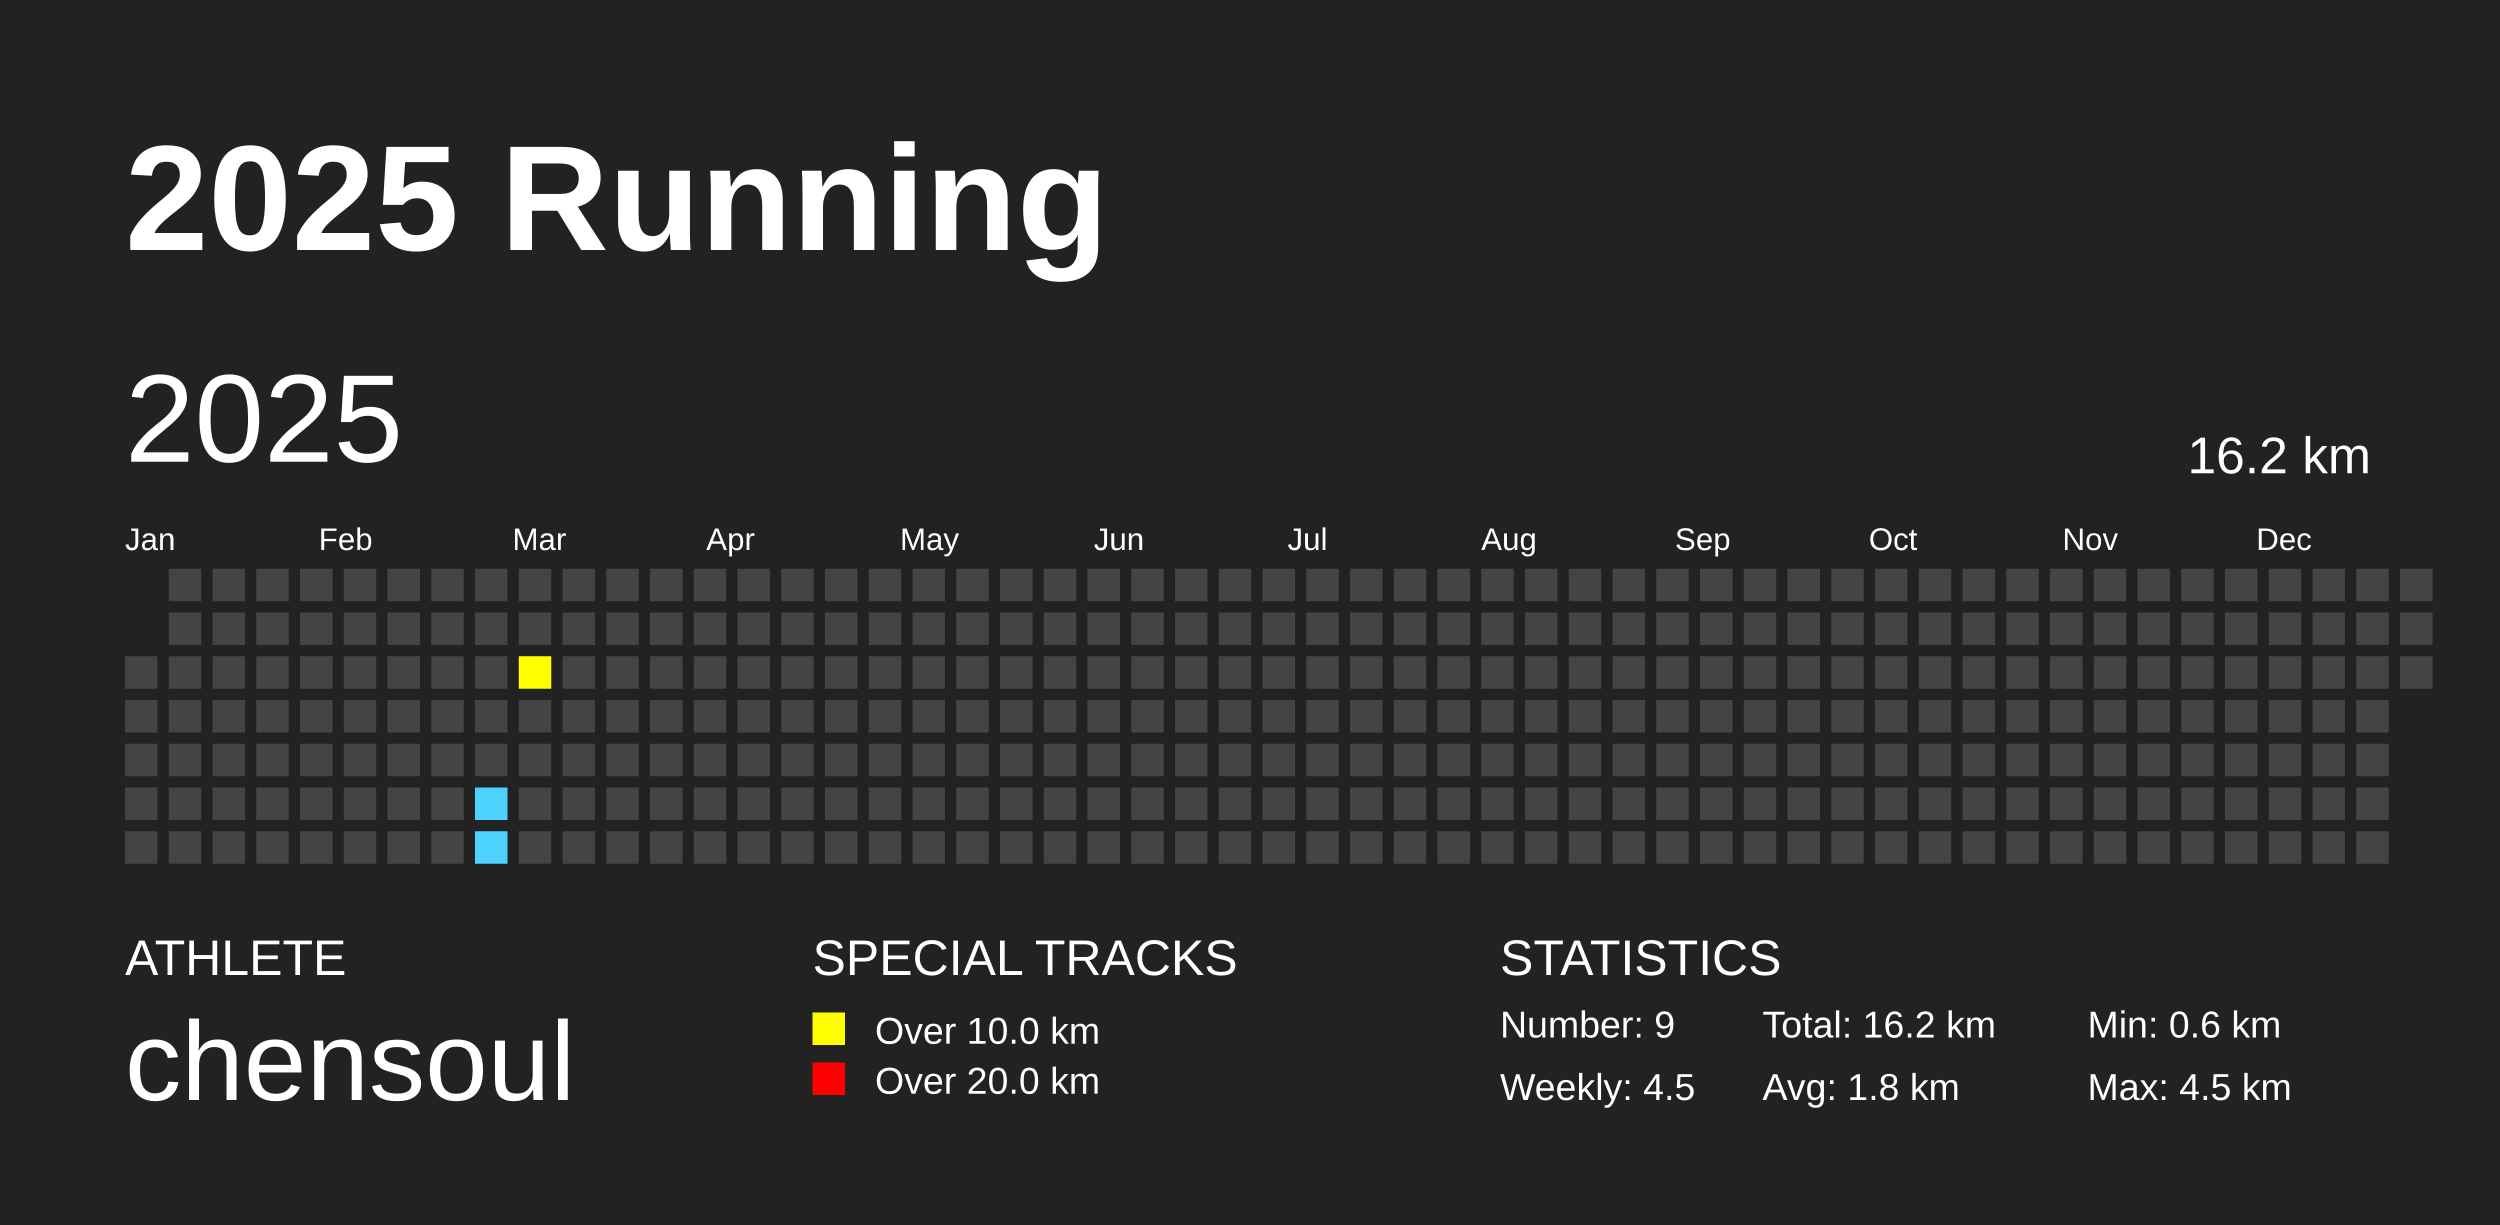
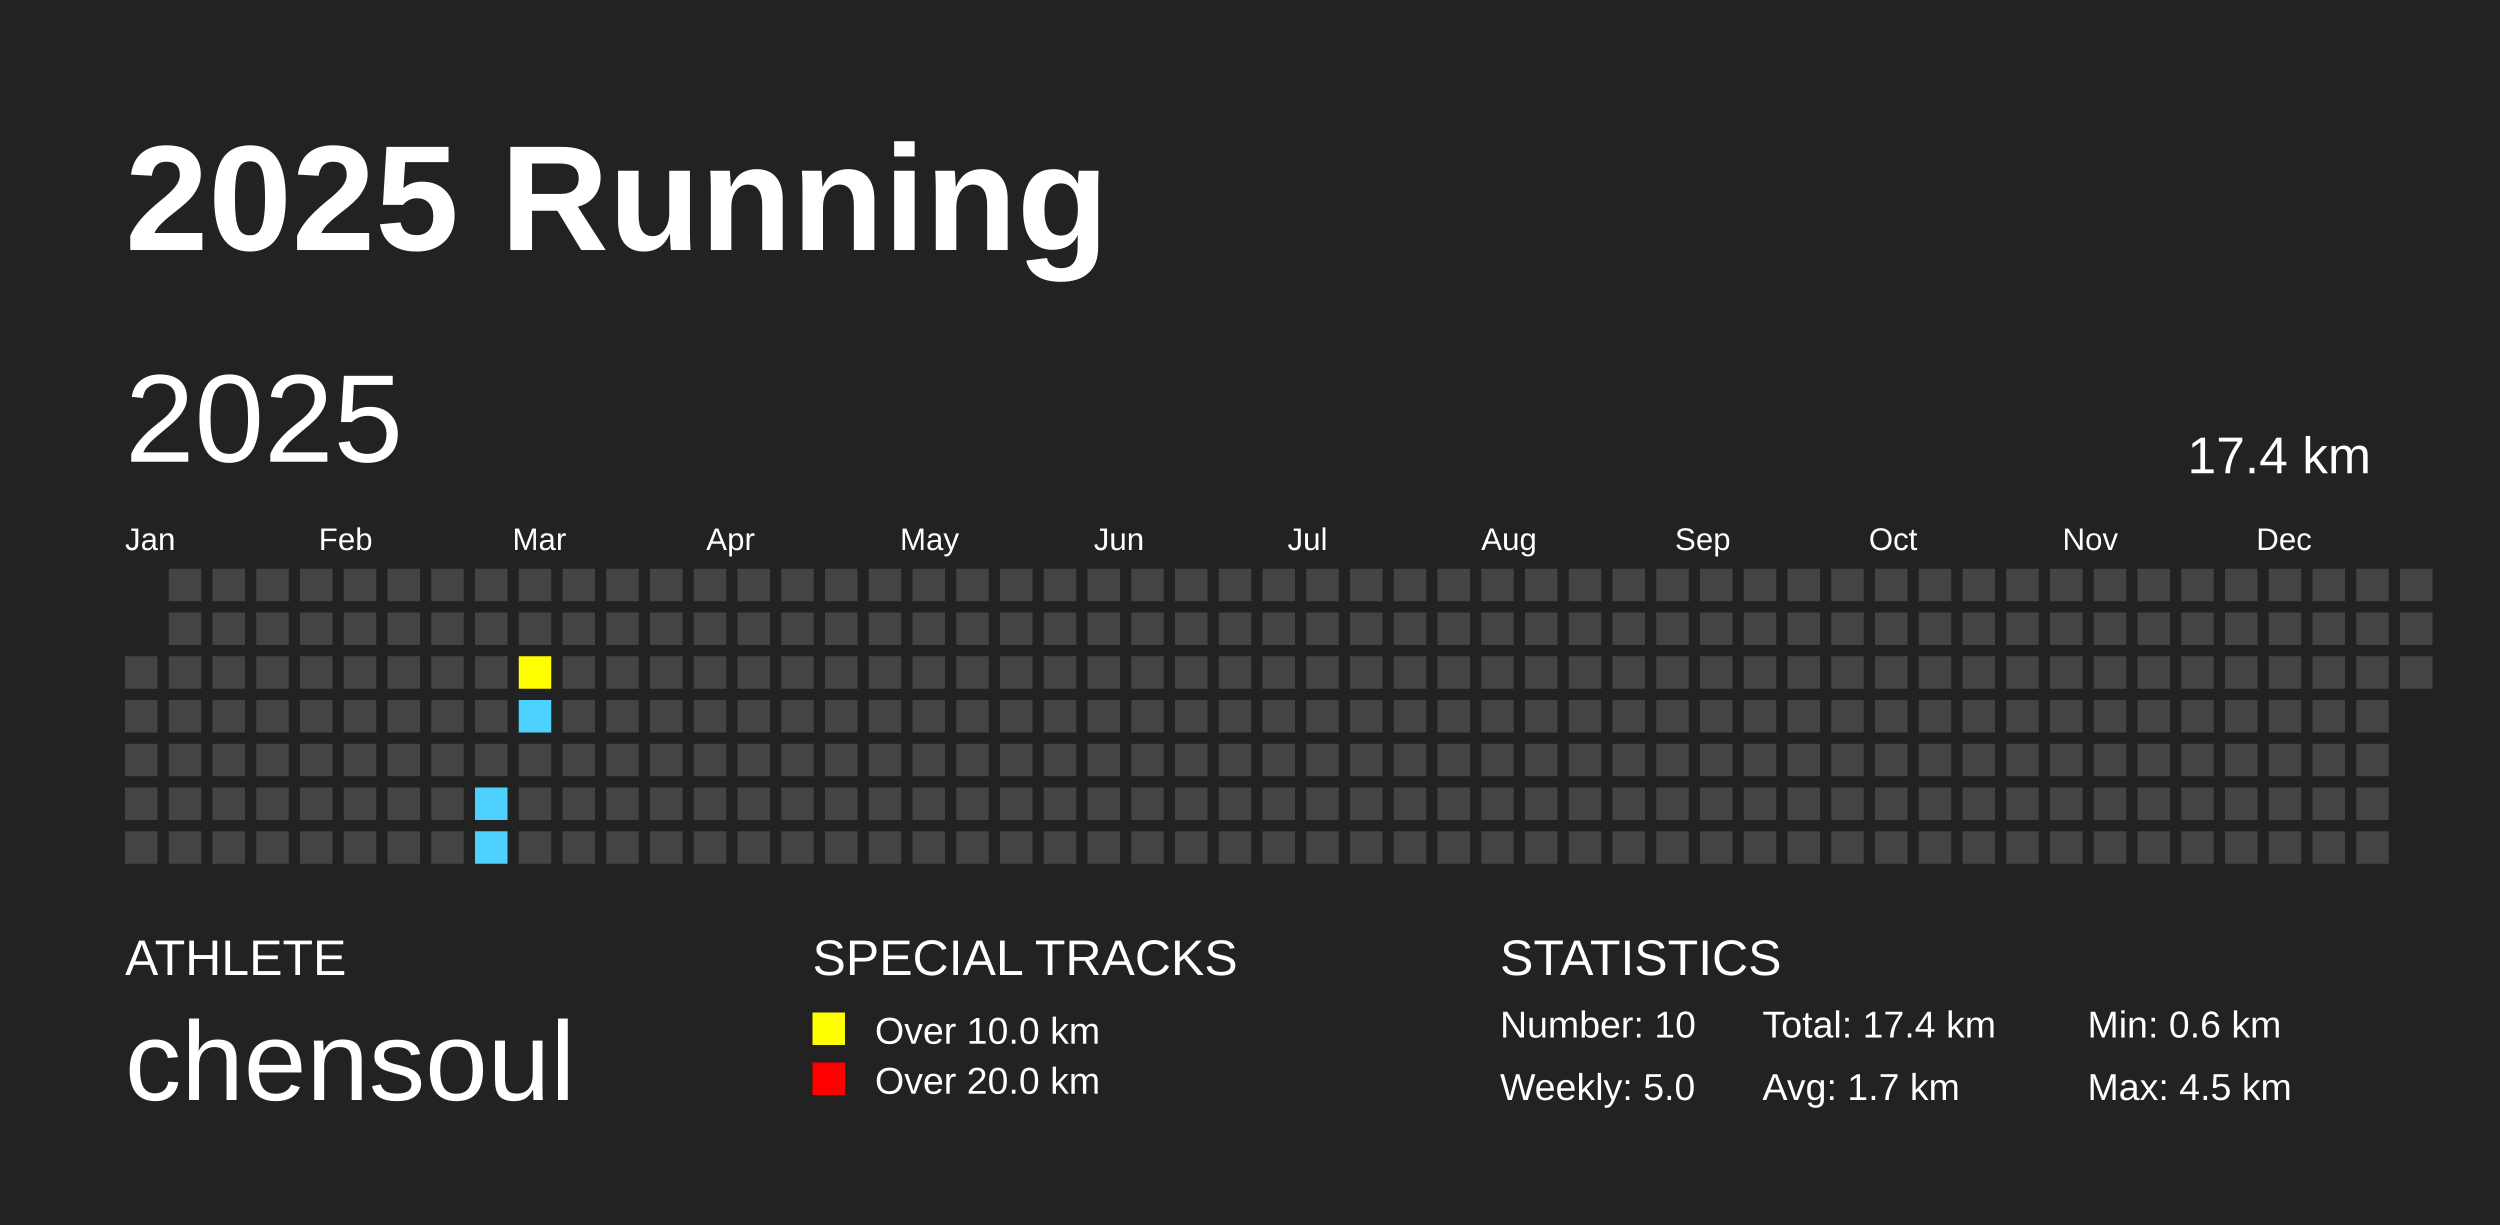
<svg xmlns="http://www.w3.org/2000/svg" baseProfile="full" height="98mm" version="1.1" viewBox="0,0,200,98" width="200mm">
  <defs />
  <rect fill="#222222" height="98" width="200" x="0" y="0" />
  <text fill="#FFFFFF" style="font-size:12px; font-family:Arial; font-weight:bold;" x="10" y="20">2025 Running</text>
  <text fill="#FFFFFF" style="font-size:4px; font-family:Arial" x="10" y="78">ATHLETE</text>
  <text fill="#FFFFFF" style="font-size:9px; font-family:Arial" x="10" y="88">chensoul</text>
  <text fill="#FFFFFF" style="font-size:4px; font-family:Arial" x="65" y="78">SPECIAL TRACKS</text>
  <rect fill="yellow" height="2.6" width="2.6" x="65" y="81" />
  <text fill="#FFFFFF" style="font-size:3px; font-family:Arial" x="70" y="83.5">Over 10.0 km</text>
  <rect fill="red" height="2.6" width="2.6" x="65" y="85" />
  <text fill="#FFFFFF" style="font-size:3px; font-family:Arial" x="70" y="87.5">Over 20.0 km</text>
  <text fill="#FFFFFF" style="font-size:4px; font-family:Arial" x="120" y="78">STATISTICS</text>
-   <text fill="#FFFFFF" style="font-size:3px; font-family:Arial" x="120" y="83">Number: 9</text>
-   <text fill="#FFFFFF" style="font-size:3px; font-family:Arial" x="120" y="88">Weekly: 4.5</text>
-   <text fill="#FFFFFF" style="font-size:3px; font-family:Arial" x="141" y="83">Total: 16.2 km</text>
-   <text fill="#FFFFFF" style="font-size:3px; font-family:Arial" x="141" y="88">Avg: 1.8 km</text>
+   <text fill="#FFFFFF" style="font-size:3px; font-family:Arial" x="120" y="83">Number: 10</text>
+   <text fill="#FFFFFF" style="font-size:3px; font-family:Arial" x="120" y="88">Weekly: 5.0</text>
+   <text fill="#FFFFFF" style="font-size:3px; font-family:Arial" x="141" y="83">Total: 17.4 km</text>
+   <text fill="#FFFFFF" style="font-size:3px; font-family:Arial" x="141" y="88">Avg: 1.7 km</text>
  <text fill="#FFFFFF" style="font-size:3px; font-family:Arial" x="167" y="83">Min: 0.6 km</text>
  <text fill="#FFFFFF" style="font-size:3px; font-family:Arial" x="167" y="88">Max: 4.5 km</text>
  <text dominant-baseline="hanging" fill="#FFFFFF" style="font-size:10.0px; font-family:Arial;" x="10" y="30">2025</text>
-   <text dominant-baseline="hanging" fill="#FFFFFF" style="font-size:4.125px; font-family:Arial;" x="175" y="35">16.2 km</text>
+   <text dominant-baseline="hanging" fill="#FFFFFF" style="font-size:4.125px; font-family:Arial;" x="175" y="35">17.4 km</text>
  <text fill="#FFFFFF" style="font-size:2.5px; font-family:Arial" x="10.0" y="44">Jan</text>
  <text fill="#FFFFFF" style="font-size:2.5px; font-family:Arial" x="25.5" y="44">Feb</text>
  <text fill="#FFFFFF" style="font-size:2.5px; font-family:Arial" x="41.0" y="44">Mar</text>
  <text fill="#FFFFFF" style="font-size:2.5px; font-family:Arial" x="56.5" y="44">Apr</text>
  <text fill="#FFFFFF" style="font-size:2.5px; font-family:Arial" x="72.0" y="44">May</text>
  <text fill="#FFFFFF" style="font-size:2.5px; font-family:Arial" x="87.5" y="44">Jun</text>
  <text fill="#FFFFFF" style="font-size:2.5px; font-family:Arial" x="103.0" y="44">Jul</text>
  <text fill="#FFFFFF" style="font-size:2.5px; font-family:Arial" x="118.5" y="44">Aug</text>
  <text fill="#FFFFFF" style="font-size:2.5px; font-family:Arial" x="134.0" y="44">Sep</text>
  <text fill="#FFFFFF" style="font-size:2.5px; font-family:Arial" x="149.5" y="44">Oct</text>
  <text fill="#FFFFFF" style="font-size:2.5px; font-family:Arial" x="165.0" y="44">Nov</text>
  <text fill="#FFFFFF" style="font-size:2.5px; font-family:Arial" x="180.5" y="44">Dec</text>
  <rect fill="#444444" height="2.6" width="2.6" x="10.0" y="52.5" />
  <rect fill="#444444" height="2.6" width="2.6" x="10.0" y="56.0" />
  <rect fill="#444444" height="2.6" width="2.6" x="10.0" y="59.5" />
  <rect fill="#444444" height="2.6" width="2.6" x="10.0" y="63.0" />
  <rect fill="#444444" height="2.6" width="2.6" x="10.0" y="66.5" />
  <rect fill="#444444" height="2.6" width="2.6" x="13.5" y="45.5" />
  <rect fill="#444444" height="2.6" width="2.6" x="13.5" y="49.0" />
  <rect fill="#444444" height="2.6" width="2.6" x="13.5" y="52.5" />
  <rect fill="#444444" height="2.6" width="2.6" x="13.5" y="56.0" />
  <rect fill="#444444" height="2.6" width="2.6" x="13.5" y="59.5" />
  <rect fill="#444444" height="2.6" width="2.6" x="13.5" y="63.0" />
  <rect fill="#444444" height="2.6" width="2.6" x="13.5" y="66.5" />
  <rect fill="#444444" height="2.6" width="2.6" x="17.0" y="45.5" />
  <rect fill="#444444" height="2.6" width="2.6" x="17.0" y="49.0" />
  <rect fill="#444444" height="2.6" width="2.6" x="17.0" y="52.5" />
  <rect fill="#444444" height="2.6" width="2.6" x="17.0" y="56.0" />
  <rect fill="#444444" height="2.6" width="2.6" x="17.0" y="59.5" />
  <rect fill="#444444" height="2.6" width="2.6" x="17.0" y="63.0" />
  <rect fill="#444444" height="2.6" width="2.6" x="17.0" y="66.5" />
  <rect fill="#444444" height="2.6" width="2.6" x="20.5" y="45.5" />
  <rect fill="#444444" height="2.6" width="2.6" x="20.5" y="49.0" />
  <rect fill="#444444" height="2.6" width="2.6" x="20.5" y="52.5" />
  <rect fill="#444444" height="2.6" width="2.6" x="20.5" y="56.0" />
  <rect fill="#444444" height="2.6" width="2.6" x="20.5" y="59.5" />
  <rect fill="#444444" height="2.6" width="2.6" x="20.5" y="63.0" />
  <rect fill="#444444" height="2.6" width="2.6" x="20.5" y="66.5" />
  <rect fill="#444444" height="2.6" width="2.6" x="24.0" y="45.5" />
  <rect fill="#444444" height="2.6" width="2.6" x="24.0" y="49.0" />
  <rect fill="#444444" height="2.6" width="2.6" x="24.0" y="52.5" />
  <rect fill="#444444" height="2.6" width="2.6" x="24.0" y="56.0" />
  <rect fill="#444444" height="2.6" width="2.6" x="24.0" y="59.5" />
  <rect fill="#444444" height="2.6" width="2.6" x="24.0" y="63.0" />
  <rect fill="#444444" height="2.6" width="2.6" x="24.0" y="66.5" />
  <rect fill="#444444" height="2.6" width="2.6" x="27.5" y="45.5" />
  <rect fill="#444444" height="2.6" width="2.6" x="27.5" y="49.0" />
  <rect fill="#444444" height="2.6" width="2.6" x="27.5" y="52.5" />
  <rect fill="#444444" height="2.6" width="2.6" x="27.5" y="56.0" />
  <rect fill="#444444" height="2.6" width="2.6" x="27.5" y="59.5" />
  <rect fill="#444444" height="2.6" width="2.6" x="27.5" y="63.0" />
  <rect fill="#444444" height="2.6" width="2.6" x="27.5" y="66.5" />
  <rect fill="#444444" height="2.6" width="2.6" x="31.0" y="45.5" />
  <rect fill="#444444" height="2.6" width="2.6" x="31.0" y="49.0" />
  <rect fill="#444444" height="2.6" width="2.6" x="31.0" y="52.5" />
  <rect fill="#444444" height="2.6" width="2.6" x="31.0" y="56.0" />
  <rect fill="#444444" height="2.6" width="2.6" x="31.0" y="59.5" />
  <rect fill="#444444" height="2.6" width="2.6" x="31.0" y="63.0" />
  <rect fill="#444444" height="2.6" width="2.6" x="31.0" y="66.5" />
  <rect fill="#444444" height="2.6" width="2.6" x="34.5" y="45.5" />
  <rect fill="#444444" height="2.6" width="2.6" x="34.5" y="49.0" />
  <rect fill="#444444" height="2.6" width="2.6" x="34.5" y="52.5" />
  <rect fill="#444444" height="2.6" width="2.6" x="34.5" y="56.0" />
  <rect fill="#444444" height="2.6" width="2.6" x="34.5" y="59.5" />
  <rect fill="#444444" height="2.6" width="2.6" x="34.5" y="63.0" />
  <rect fill="#444444" height="2.6" width="2.6" x="34.5" y="66.5" />
  <rect fill="#444444" height="2.6" width="2.6" x="38.0" y="45.5" />
  <rect fill="#444444" height="2.6" width="2.6" x="38.0" y="49.0" />
  <rect fill="#444444" height="2.6" width="2.6" x="38.0" y="52.5" />
  <rect fill="#444444" height="2.6" width="2.6" x="38.0" y="56.0" />
  <rect fill="#444444" height="2.6" width="2.6" x="38.0" y="59.5" />
  <rect fill="#4DD2FF" height="2.6" width="2.6" x="38.0" y="63.0" />
  <rect fill="#4DD2FF" height="2.6" width="2.6" x="38.0" y="66.5" />
  <rect fill="#444444" height="2.6" width="2.6" x="41.5" y="45.5" />
  <rect fill="#444444" height="2.6" width="2.6" x="41.5" y="49.0" />
  <rect fill="yellow" height="2.6" width="2.6" x="41.5" y="52.5" />
-   <rect fill="#444444" height="2.6" width="2.6" x="41.5" y="56.0" />
+   <rect fill="#4DD2FF" height="2.6" width="2.6" x="41.5" y="56.0" />
  <rect fill="#444444" height="2.6" width="2.6" x="41.5" y="59.5" />
  <rect fill="#444444" height="2.6" width="2.6" x="41.5" y="63.0" />
  <rect fill="#444444" height="2.6" width="2.6" x="41.5" y="66.5" />
  <rect fill="#444444" height="2.6" width="2.6" x="45.0" y="45.5" />
  <rect fill="#444444" height="2.6" width="2.6" x="45.0" y="49.0" />
  <rect fill="#444444" height="2.6" width="2.6" x="45.0" y="52.5" />
  <rect fill="#444444" height="2.6" width="2.6" x="45.0" y="56.0" />
  <rect fill="#444444" height="2.6" width="2.6" x="45.0" y="59.5" />
  <rect fill="#444444" height="2.6" width="2.6" x="45.0" y="63.0" />
  <rect fill="#444444" height="2.6" width="2.6" x="45.0" y="66.5" />
  <rect fill="#444444" height="2.6" width="2.6" x="48.5" y="45.5" />
  <rect fill="#444444" height="2.6" width="2.6" x="48.5" y="49.0" />
  <rect fill="#444444" height="2.6" width="2.6" x="48.5" y="52.5" />
  <rect fill="#444444" height="2.6" width="2.6" x="48.5" y="56.0" />
  <rect fill="#444444" height="2.6" width="2.6" x="48.5" y="59.5" />
  <rect fill="#444444" height="2.6" width="2.6" x="48.5" y="63.0" />
  <rect fill="#444444" height="2.6" width="2.6" x="48.5" y="66.5" />
  <rect fill="#444444" height="2.6" width="2.6" x="52.0" y="45.5" />
  <rect fill="#444444" height="2.6" width="2.6" x="52.0" y="49.0" />
  <rect fill="#444444" height="2.6" width="2.6" x="52.0" y="52.5" />
  <rect fill="#444444" height="2.6" width="2.6" x="52.0" y="56.0" />
  <rect fill="#444444" height="2.6" width="2.6" x="52.0" y="59.5" />
  <rect fill="#444444" height="2.6" width="2.6" x="52.0" y="63.0" />
  <rect fill="#444444" height="2.6" width="2.6" x="52.0" y="66.5" />
  <rect fill="#444444" height="2.6" width="2.6" x="55.5" y="45.5" />
  <rect fill="#444444" height="2.6" width="2.6" x="55.5" y="49.0" />
  <rect fill="#444444" height="2.6" width="2.6" x="55.5" y="52.5" />
  <rect fill="#444444" height="2.6" width="2.6" x="55.5" y="56.0" />
  <rect fill="#444444" height="2.6" width="2.6" x="55.5" y="59.5" />
  <rect fill="#444444" height="2.6" width="2.6" x="55.5" y="63.0" />
  <rect fill="#444444" height="2.6" width="2.6" x="55.5" y="66.5" />
  <rect fill="#444444" height="2.6" width="2.6" x="59.0" y="45.5" />
  <rect fill="#444444" height="2.6" width="2.6" x="59.0" y="49.0" />
  <rect fill="#444444" height="2.6" width="2.6" x="59.0" y="52.5" />
  <rect fill="#444444" height="2.6" width="2.6" x="59.0" y="56.0" />
  <rect fill="#444444" height="2.6" width="2.6" x="59.0" y="59.5" />
  <rect fill="#444444" height="2.6" width="2.6" x="59.0" y="63.0" />
  <rect fill="#444444" height="2.6" width="2.6" x="59.0" y="66.5" />
  <rect fill="#444444" height="2.6" width="2.6" x="62.5" y="45.5" />
  <rect fill="#444444" height="2.6" width="2.6" x="62.5" y="49.0" />
  <rect fill="#444444" height="2.6" width="2.6" x="62.5" y="52.5" />
  <rect fill="#444444" height="2.6" width="2.6" x="62.5" y="56.0" />
  <rect fill="#444444" height="2.6" width="2.6" x="62.5" y="59.5" />
  <rect fill="#444444" height="2.6" width="2.6" x="62.5" y="63.0" />
  <rect fill="#444444" height="2.6" width="2.6" x="62.5" y="66.5" />
  <rect fill="#444444" height="2.6" width="2.6" x="66.0" y="45.5" />
  <rect fill="#444444" height="2.6" width="2.6" x="66.0" y="49.0" />
  <rect fill="#444444" height="2.6" width="2.6" x="66.0" y="52.5" />
  <rect fill="#444444" height="2.6" width="2.6" x="66.0" y="56.0" />
  <rect fill="#444444" height="2.6" width="2.6" x="66.0" y="59.5" />
  <rect fill="#444444" height="2.6" width="2.6" x="66.0" y="63.0" />
  <rect fill="#444444" height="2.6" width="2.6" x="66.0" y="66.5" />
  <rect fill="#444444" height="2.6" width="2.6" x="69.5" y="45.5" />
  <rect fill="#444444" height="2.6" width="2.6" x="69.5" y="49.0" />
  <rect fill="#444444" height="2.6" width="2.6" x="69.5" y="52.5" />
  <rect fill="#444444" height="2.6" width="2.6" x="69.5" y="56.0" />
  <rect fill="#444444" height="2.6" width="2.6" x="69.5" y="59.5" />
  <rect fill="#444444" height="2.6" width="2.6" x="69.5" y="63.0" />
  <rect fill="#444444" height="2.6" width="2.6" x="69.5" y="66.5" />
  <rect fill="#444444" height="2.6" width="2.6" x="73.0" y="45.5" />
  <rect fill="#444444" height="2.6" width="2.6" x="73.0" y="49.0" />
  <rect fill="#444444" height="2.6" width="2.6" x="73.0" y="52.5" />
  <rect fill="#444444" height="2.6" width="2.6" x="73.0" y="56.0" />
  <rect fill="#444444" height="2.6" width="2.6" x="73.0" y="59.5" />
  <rect fill="#444444" height="2.6" width="2.6" x="73.0" y="63.0" />
  <rect fill="#444444" height="2.6" width="2.6" x="73.0" y="66.5" />
  <rect fill="#444444" height="2.6" width="2.6" x="76.5" y="45.5" />
  <rect fill="#444444" height="2.6" width="2.6" x="76.5" y="49.0" />
  <rect fill="#444444" height="2.6" width="2.6" x="76.5" y="52.5" />
  <rect fill="#444444" height="2.6" width="2.6" x="76.5" y="56.0" />
  <rect fill="#444444" height="2.6" width="2.6" x="76.5" y="59.5" />
  <rect fill="#444444" height="2.6" width="2.6" x="76.5" y="63.0" />
  <rect fill="#444444" height="2.6" width="2.6" x="76.5" y="66.5" />
  <rect fill="#444444" height="2.6" width="2.6" x="80.0" y="45.5" />
  <rect fill="#444444" height="2.6" width="2.6" x="80.0" y="49.0" />
  <rect fill="#444444" height="2.6" width="2.6" x="80.0" y="52.5" />
  <rect fill="#444444" height="2.6" width="2.6" x="80.0" y="56.0" />
  <rect fill="#444444" height="2.6" width="2.6" x="80.0" y="59.5" />
  <rect fill="#444444" height="2.6" width="2.6" x="80.0" y="63.0" />
  <rect fill="#444444" height="2.6" width="2.6" x="80.0" y="66.5" />
  <rect fill="#444444" height="2.6" width="2.6" x="83.5" y="45.5" />
  <rect fill="#444444" height="2.6" width="2.6" x="83.5" y="49.0" />
  <rect fill="#444444" height="2.6" width="2.6" x="83.5" y="52.5" />
  <rect fill="#444444" height="2.6" width="2.6" x="83.5" y="56.0" />
  <rect fill="#444444" height="2.6" width="2.6" x="83.5" y="59.5" />
  <rect fill="#444444" height="2.6" width="2.6" x="83.5" y="63.0" />
  <rect fill="#444444" height="2.6" width="2.6" x="83.5" y="66.5" />
  <rect fill="#444444" height="2.6" width="2.6" x="87.0" y="45.5" />
  <rect fill="#444444" height="2.6" width="2.6" x="87.0" y="49.0" />
  <rect fill="#444444" height="2.6" width="2.6" x="87.0" y="52.5" />
  <rect fill="#444444" height="2.6" width="2.6" x="87.0" y="56.0" />
  <rect fill="#444444" height="2.6" width="2.6" x="87.0" y="59.5" />
  <rect fill="#444444" height="2.6" width="2.6" x="87.0" y="63.0" />
  <rect fill="#444444" height="2.6" width="2.6" x="87.0" y="66.5" />
  <rect fill="#444444" height="2.6" width="2.6" x="90.5" y="45.5" />
  <rect fill="#444444" height="2.6" width="2.6" x="90.5" y="49.0" />
  <rect fill="#444444" height="2.6" width="2.6" x="90.5" y="52.5" />
  <rect fill="#444444" height="2.6" width="2.6" x="90.5" y="56.0" />
  <rect fill="#444444" height="2.6" width="2.6" x="90.5" y="59.5" />
  <rect fill="#444444" height="2.6" width="2.6" x="90.5" y="63.0" />
  <rect fill="#444444" height="2.6" width="2.6" x="90.5" y="66.5" />
  <rect fill="#444444" height="2.6" width="2.6" x="94.0" y="45.5" />
  <rect fill="#444444" height="2.6" width="2.6" x="94.0" y="49.0" />
  <rect fill="#444444" height="2.6" width="2.6" x="94.0" y="52.5" />
  <rect fill="#444444" height="2.6" width="2.6" x="94.0" y="56.0" />
  <rect fill="#444444" height="2.6" width="2.6" x="94.0" y="59.5" />
  <rect fill="#444444" height="2.6" width="2.6" x="94.0" y="63.0" />
  <rect fill="#444444" height="2.6" width="2.6" x="94.0" y="66.5" />
  <rect fill="#444444" height="2.6" width="2.6" x="97.5" y="45.5" />
  <rect fill="#444444" height="2.6" width="2.6" x="97.5" y="49.0" />
  <rect fill="#444444" height="2.6" width="2.6" x="97.5" y="52.5" />
  <rect fill="#444444" height="2.6" width="2.6" x="97.5" y="56.0" />
  <rect fill="#444444" height="2.6" width="2.6" x="97.5" y="59.5" />
  <rect fill="#444444" height="2.6" width="2.6" x="97.5" y="63.0" />
  <rect fill="#444444" height="2.6" width="2.6" x="97.5" y="66.5" />
  <rect fill="#444444" height="2.6" width="2.6" x="101.0" y="45.5" />
  <rect fill="#444444" height="2.6" width="2.6" x="101.0" y="49.0" />
  <rect fill="#444444" height="2.6" width="2.6" x="101.0" y="52.5" />
  <rect fill="#444444" height="2.6" width="2.6" x="101.0" y="56.0" />
  <rect fill="#444444" height="2.6" width="2.6" x="101.0" y="59.5" />
  <rect fill="#444444" height="2.6" width="2.6" x="101.0" y="63.0" />
  <rect fill="#444444" height="2.6" width="2.6" x="101.0" y="66.5" />
  <rect fill="#444444" height="2.6" width="2.6" x="104.5" y="45.5" />
  <rect fill="#444444" height="2.6" width="2.6" x="104.5" y="49.0" />
  <rect fill="#444444" height="2.6" width="2.6" x="104.5" y="52.5" />
  <rect fill="#444444" height="2.6" width="2.6" x="104.5" y="56.0" />
  <rect fill="#444444" height="2.6" width="2.6" x="104.5" y="59.5" />
  <rect fill="#444444" height="2.6" width="2.6" x="104.5" y="63.0" />
  <rect fill="#444444" height="2.6" width="2.6" x="104.5" y="66.5" />
  <rect fill="#444444" height="2.6" width="2.6" x="108.0" y="45.5" />
  <rect fill="#444444" height="2.6" width="2.6" x="108.0" y="49.0" />
  <rect fill="#444444" height="2.6" width="2.6" x="108.0" y="52.5" />
  <rect fill="#444444" height="2.6" width="2.6" x="108.0" y="56.0" />
  <rect fill="#444444" height="2.6" width="2.6" x="108.0" y="59.5" />
  <rect fill="#444444" height="2.6" width="2.6" x="108.0" y="63.0" />
  <rect fill="#444444" height="2.6" width="2.6" x="108.0" y="66.5" />
  <rect fill="#444444" height="2.6" width="2.6" x="111.5" y="45.5" />
  <rect fill="#444444" height="2.6" width="2.6" x="111.5" y="49.0" />
  <rect fill="#444444" height="2.6" width="2.6" x="111.5" y="52.5" />
  <rect fill="#444444" height="2.6" width="2.6" x="111.5" y="56.0" />
  <rect fill="#444444" height="2.6" width="2.6" x="111.5" y="59.5" />
  <rect fill="#444444" height="2.6" width="2.6" x="111.5" y="63.0" />
  <rect fill="#444444" height="2.6" width="2.6" x="111.5" y="66.5" />
  <rect fill="#444444" height="2.6" width="2.6" x="115.0" y="45.5" />
  <rect fill="#444444" height="2.6" width="2.6" x="115.0" y="49.0" />
  <rect fill="#444444" height="2.6" width="2.6" x="115.0" y="52.5" />
  <rect fill="#444444" height="2.6" width="2.6" x="115.0" y="56.0" />
  <rect fill="#444444" height="2.6" width="2.6" x="115.0" y="59.5" />
  <rect fill="#444444" height="2.6" width="2.6" x="115.0" y="63.0" />
  <rect fill="#444444" height="2.6" width="2.6" x="115.0" y="66.5" />
  <rect fill="#444444" height="2.6" width="2.6" x="118.5" y="45.5" />
  <rect fill="#444444" height="2.6" width="2.6" x="118.5" y="49.0" />
  <rect fill="#444444" height="2.6" width="2.6" x="118.5" y="52.5" />
  <rect fill="#444444" height="2.6" width="2.6" x="118.5" y="56.0" />
  <rect fill="#444444" height="2.6" width="2.6" x="118.5" y="59.5" />
  <rect fill="#444444" height="2.6" width="2.6" x="118.5" y="63.0" />
  <rect fill="#444444" height="2.6" width="2.6" x="118.5" y="66.5" />
  <rect fill="#444444" height="2.6" width="2.6" x="122.0" y="45.5" />
  <rect fill="#444444" height="2.6" width="2.6" x="122.0" y="49.0" />
  <rect fill="#444444" height="2.6" width="2.6" x="122.0" y="52.5" />
  <rect fill="#444444" height="2.6" width="2.6" x="122.0" y="56.0" />
  <rect fill="#444444" height="2.6" width="2.6" x="122.0" y="59.5" />
  <rect fill="#444444" height="2.6" width="2.6" x="122.0" y="63.0" />
  <rect fill="#444444" height="2.6" width="2.6" x="122.0" y="66.5" />
  <rect fill="#444444" height="2.6" width="2.6" x="125.5" y="45.5" />
  <rect fill="#444444" height="2.6" width="2.6" x="125.5" y="49.0" />
  <rect fill="#444444" height="2.6" width="2.6" x="125.5" y="52.5" />
  <rect fill="#444444" height="2.6" width="2.6" x="125.5" y="56.0" />
  <rect fill="#444444" height="2.6" width="2.6" x="125.5" y="59.5" />
  <rect fill="#444444" height="2.6" width="2.6" x="125.5" y="63.0" />
  <rect fill="#444444" height="2.6" width="2.6" x="125.5" y="66.5" />
  <rect fill="#444444" height="2.6" width="2.6" x="129.0" y="45.5" />
  <rect fill="#444444" height="2.6" width="2.6" x="129.0" y="49.0" />
  <rect fill="#444444" height="2.6" width="2.6" x="129.0" y="52.5" />
  <rect fill="#444444" height="2.6" width="2.6" x="129.0" y="56.0" />
  <rect fill="#444444" height="2.6" width="2.6" x="129.0" y="59.5" />
  <rect fill="#444444" height="2.6" width="2.6" x="129.0" y="63.0" />
  <rect fill="#444444" height="2.6" width="2.6" x="129.0" y="66.5" />
  <rect fill="#444444" height="2.6" width="2.6" x="132.5" y="45.5" />
  <rect fill="#444444" height="2.6" width="2.6" x="132.5" y="49.0" />
  <rect fill="#444444" height="2.6" width="2.6" x="132.5" y="52.5" />
  <rect fill="#444444" height="2.6" width="2.6" x="132.5" y="56.0" />
  <rect fill="#444444" height="2.6" width="2.6" x="132.5" y="59.5" />
  <rect fill="#444444" height="2.6" width="2.6" x="132.5" y="63.0" />
  <rect fill="#444444" height="2.6" width="2.6" x="132.5" y="66.5" />
  <rect fill="#444444" height="2.6" width="2.6" x="136.0" y="45.5" />
  <rect fill="#444444" height="2.6" width="2.6" x="136.0" y="49.0" />
  <rect fill="#444444" height="2.6" width="2.6" x="136.0" y="52.5" />
  <rect fill="#444444" height="2.6" width="2.6" x="136.0" y="56.0" />
  <rect fill="#444444" height="2.6" width="2.6" x="136.0" y="59.5" />
  <rect fill="#444444" height="2.6" width="2.6" x="136.0" y="63.0" />
  <rect fill="#444444" height="2.6" width="2.6" x="136.0" y="66.5" />
  <rect fill="#444444" height="2.6" width="2.6" x="139.5" y="45.5" />
  <rect fill="#444444" height="2.6" width="2.6" x="139.5" y="49.0" />
  <rect fill="#444444" height="2.6" width="2.6" x="139.5" y="52.5" />
  <rect fill="#444444" height="2.6" width="2.6" x="139.5" y="56.0" />
  <rect fill="#444444" height="2.6" width="2.6" x="139.5" y="59.5" />
  <rect fill="#444444" height="2.6" width="2.6" x="139.5" y="63.0" />
  <rect fill="#444444" height="2.6" width="2.6" x="139.5" y="66.5" />
  <rect fill="#444444" height="2.6" width="2.6" x="143.0" y="45.5" />
  <rect fill="#444444" height="2.6" width="2.6" x="143.0" y="49.0" />
  <rect fill="#444444" height="2.6" width="2.6" x="143.0" y="52.5" />
  <rect fill="#444444" height="2.6" width="2.6" x="143.0" y="56.0" />
  <rect fill="#444444" height="2.6" width="2.6" x="143.0" y="59.5" />
  <rect fill="#444444" height="2.6" width="2.6" x="143.0" y="63.0" />
  <rect fill="#444444" height="2.6" width="2.6" x="143.0" y="66.5" />
  <rect fill="#444444" height="2.6" width="2.6" x="146.5" y="45.5" />
  <rect fill="#444444" height="2.6" width="2.6" x="146.5" y="49.0" />
  <rect fill="#444444" height="2.6" width="2.6" x="146.5" y="52.5" />
  <rect fill="#444444" height="2.6" width="2.6" x="146.5" y="56.0" />
  <rect fill="#444444" height="2.6" width="2.6" x="146.5" y="59.5" />
  <rect fill="#444444" height="2.6" width="2.6" x="146.5" y="63.0" />
  <rect fill="#444444" height="2.6" width="2.6" x="146.5" y="66.5" />
  <rect fill="#444444" height="2.6" width="2.6" x="150.0" y="45.5" />
  <rect fill="#444444" height="2.6" width="2.6" x="150.0" y="49.0" />
  <rect fill="#444444" height="2.6" width="2.6" x="150.0" y="52.5" />
  <rect fill="#444444" height="2.6" width="2.6" x="150.0" y="56.0" />
  <rect fill="#444444" height="2.6" width="2.6" x="150.0" y="59.5" />
  <rect fill="#444444" height="2.6" width="2.6" x="150.0" y="63.0" />
  <rect fill="#444444" height="2.6" width="2.6" x="150.0" y="66.5" />
  <rect fill="#444444" height="2.6" width="2.6" x="153.5" y="45.5" />
  <rect fill="#444444" height="2.6" width="2.6" x="153.5" y="49.0" />
  <rect fill="#444444" height="2.6" width="2.6" x="153.5" y="52.5" />
  <rect fill="#444444" height="2.6" width="2.6" x="153.5" y="56.0" />
  <rect fill="#444444" height="2.6" width="2.6" x="153.5" y="59.5" />
  <rect fill="#444444" height="2.6" width="2.6" x="153.5" y="63.0" />
  <rect fill="#444444" height="2.6" width="2.6" x="153.5" y="66.5" />
  <rect fill="#444444" height="2.6" width="2.6" x="157.0" y="45.5" />
  <rect fill="#444444" height="2.6" width="2.6" x="157.0" y="49.0" />
  <rect fill="#444444" height="2.6" width="2.6" x="157.0" y="52.5" />
  <rect fill="#444444" height="2.6" width="2.6" x="157.0" y="56.0" />
  <rect fill="#444444" height="2.6" width="2.6" x="157.0" y="59.5" />
  <rect fill="#444444" height="2.6" width="2.6" x="157.0" y="63.0" />
  <rect fill="#444444" height="2.6" width="2.6" x="157.0" y="66.5" />
  <rect fill="#444444" height="2.6" width="2.6" x="160.5" y="45.5" />
  <rect fill="#444444" height="2.6" width="2.6" x="160.5" y="49.0" />
  <rect fill="#444444" height="2.6" width="2.6" x="160.5" y="52.5" />
  <rect fill="#444444" height="2.6" width="2.6" x="160.5" y="56.0" />
  <rect fill="#444444" height="2.6" width="2.6" x="160.5" y="59.5" />
  <rect fill="#444444" height="2.6" width="2.6" x="160.5" y="63.0" />
  <rect fill="#444444" height="2.6" width="2.6" x="160.5" y="66.5" />
  <rect fill="#444444" height="2.6" width="2.6" x="164.0" y="45.5" />
  <rect fill="#444444" height="2.6" width="2.6" x="164.0" y="49.0" />
  <rect fill="#444444" height="2.6" width="2.6" x="164.0" y="52.5" />
  <rect fill="#444444" height="2.6" width="2.6" x="164.0" y="56.0" />
  <rect fill="#444444" height="2.6" width="2.6" x="164.0" y="59.5" />
  <rect fill="#444444" height="2.6" width="2.6" x="164.0" y="63.0" />
  <rect fill="#444444" height="2.6" width="2.6" x="164.0" y="66.5" />
  <rect fill="#444444" height="2.6" width="2.6" x="167.5" y="45.5" />
  <rect fill="#444444" height="2.6" width="2.6" x="167.5" y="49.0" />
  <rect fill="#444444" height="2.6" width="2.6" x="167.5" y="52.5" />
  <rect fill="#444444" height="2.6" width="2.6" x="167.5" y="56.0" />
  <rect fill="#444444" height="2.6" width="2.6" x="167.5" y="59.5" />
  <rect fill="#444444" height="2.6" width="2.6" x="167.5" y="63.0" />
  <rect fill="#444444" height="2.6" width="2.6" x="167.5" y="66.5" />
  <rect fill="#444444" height="2.6" width="2.6" x="171.0" y="45.5" />
  <rect fill="#444444" height="2.6" width="2.6" x="171.0" y="49.0" />
  <rect fill="#444444" height="2.6" width="2.6" x="171.0" y="52.5" />
  <rect fill="#444444" height="2.6" width="2.6" x="171.0" y="56.0" />
  <rect fill="#444444" height="2.6" width="2.6" x="171.0" y="59.5" />
  <rect fill="#444444" height="2.6" width="2.6" x="171.0" y="63.0" />
  <rect fill="#444444" height="2.6" width="2.6" x="171.0" y="66.5" />
  <rect fill="#444444" height="2.6" width="2.6" x="174.5" y="45.5" />
  <rect fill="#444444" height="2.6" width="2.6" x="174.5" y="49.0" />
  <rect fill="#444444" height="2.6" width="2.6" x="174.5" y="52.5" />
  <rect fill="#444444" height="2.6" width="2.6" x="174.5" y="56.0" />
  <rect fill="#444444" height="2.6" width="2.6" x="174.5" y="59.5" />
  <rect fill="#444444" height="2.6" width="2.6" x="174.5" y="63.0" />
  <rect fill="#444444" height="2.6" width="2.6" x="174.5" y="66.5" />
  <rect fill="#444444" height="2.6" width="2.6" x="178.0" y="45.5" />
  <rect fill="#444444" height="2.6" width="2.6" x="178.0" y="49.0" />
  <rect fill="#444444" height="2.6" width="2.6" x="178.0" y="52.5" />
  <rect fill="#444444" height="2.6" width="2.6" x="178.0" y="56.0" />
  <rect fill="#444444" height="2.6" width="2.6" x="178.0" y="59.5" />
  <rect fill="#444444" height="2.6" width="2.6" x="178.0" y="63.0" />
  <rect fill="#444444" height="2.6" width="2.6" x="178.0" y="66.5" />
  <rect fill="#444444" height="2.6" width="2.6" x="181.5" y="45.5" />
  <rect fill="#444444" height="2.6" width="2.6" x="181.5" y="49.0" />
  <rect fill="#444444" height="2.6" width="2.6" x="181.5" y="52.5" />
  <rect fill="#444444" height="2.6" width="2.6" x="181.5" y="56.0" />
  <rect fill="#444444" height="2.6" width="2.6" x="181.5" y="59.5" />
  <rect fill="#444444" height="2.6" width="2.6" x="181.5" y="63.0" />
  <rect fill="#444444" height="2.6" width="2.6" x="181.5" y="66.5" />
  <rect fill="#444444" height="2.6" width="2.6" x="185.0" y="45.5" />
  <rect fill="#444444" height="2.6" width="2.6" x="185.0" y="49.0" />
  <rect fill="#444444" height="2.6" width="2.6" x="185.0" y="52.5" />
  <rect fill="#444444" height="2.6" width="2.6" x="185.0" y="56.0" />
  <rect fill="#444444" height="2.6" width="2.6" x="185.0" y="59.5" />
  <rect fill="#444444" height="2.6" width="2.6" x="185.0" y="63.0" />
  <rect fill="#444444" height="2.6" width="2.6" x="185.0" y="66.5" />
  <rect fill="#444444" height="2.6" width="2.6" x="188.5" y="45.5" />
  <rect fill="#444444" height="2.6" width="2.6" x="188.5" y="49.0" />
  <rect fill="#444444" height="2.6" width="2.6" x="188.5" y="52.5" />
  <rect fill="#444444" height="2.6" width="2.6" x="188.5" y="56.0" />
  <rect fill="#444444" height="2.6" width="2.6" x="188.5" y="59.5" />
  <rect fill="#444444" height="2.6" width="2.6" x="188.5" y="63.0" />
  <rect fill="#444444" height="2.6" width="2.6" x="188.5" y="66.5" />
  <rect fill="#444444" height="2.6" width="2.6" x="192.0" y="45.5" />
  <rect fill="#444444" height="2.6" width="2.6" x="192.0" y="49.0" />
  <rect fill="#444444" height="2.6" width="2.6" x="192.0" y="52.5" />
</svg>
